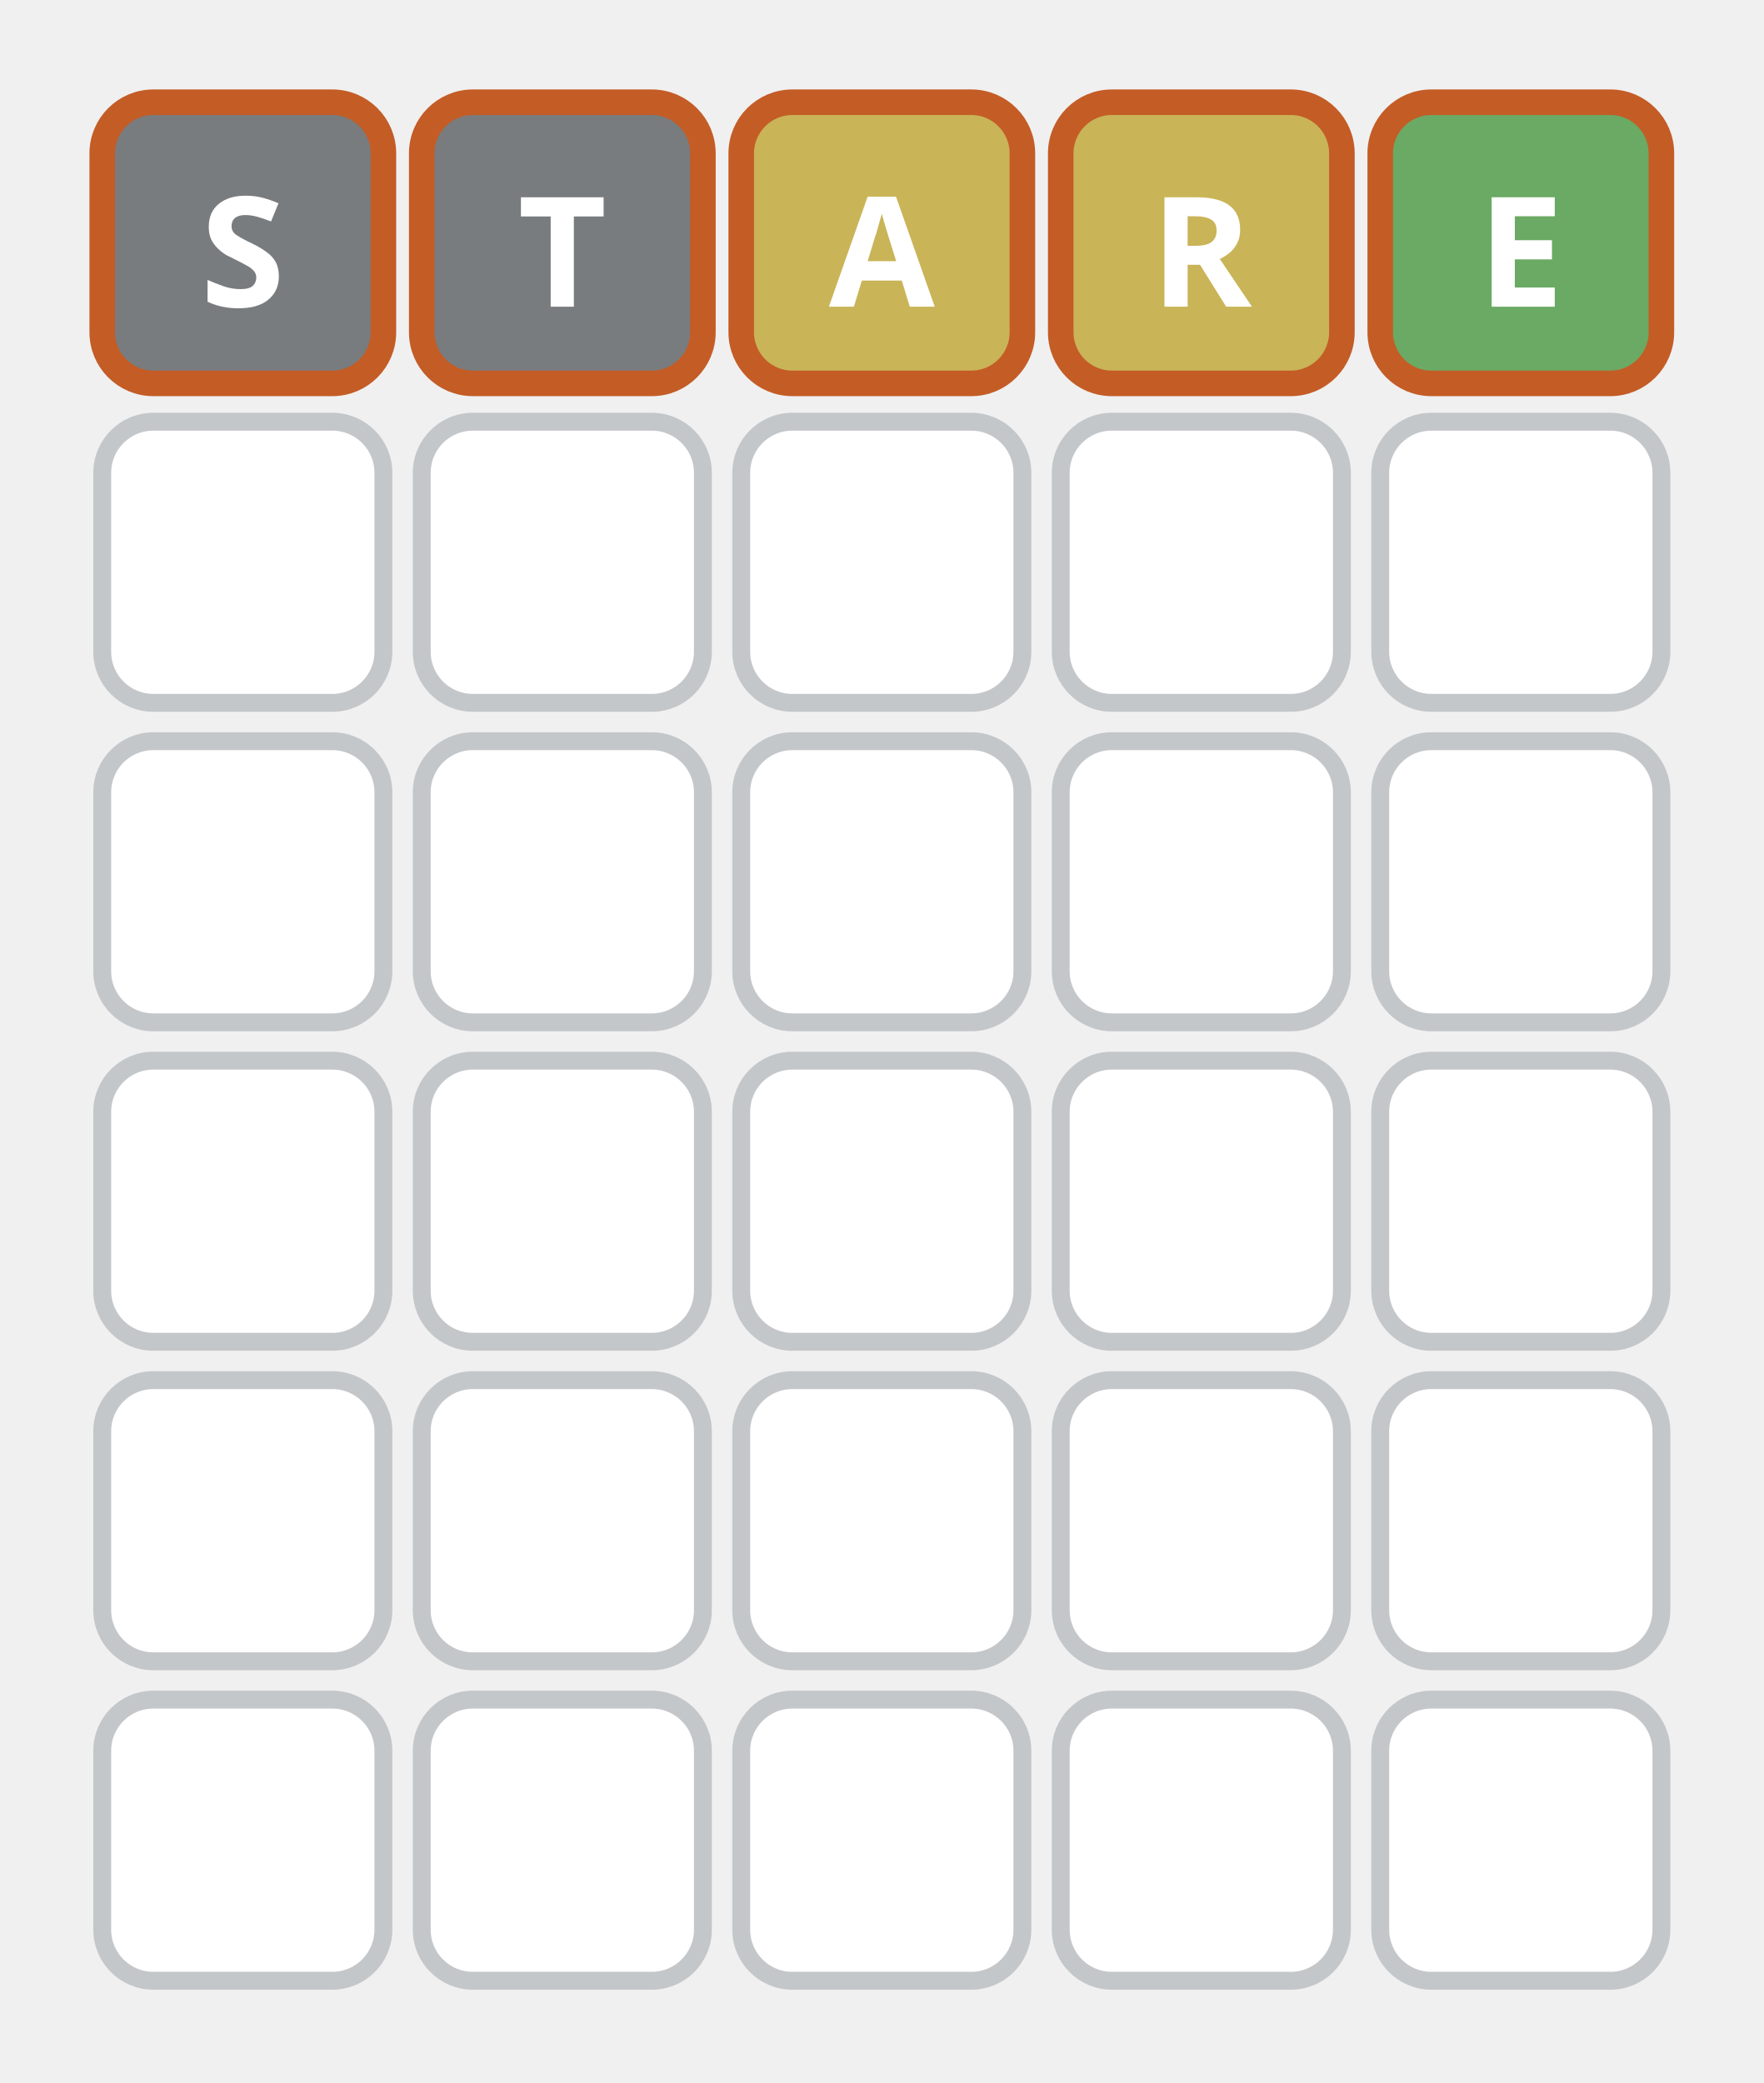
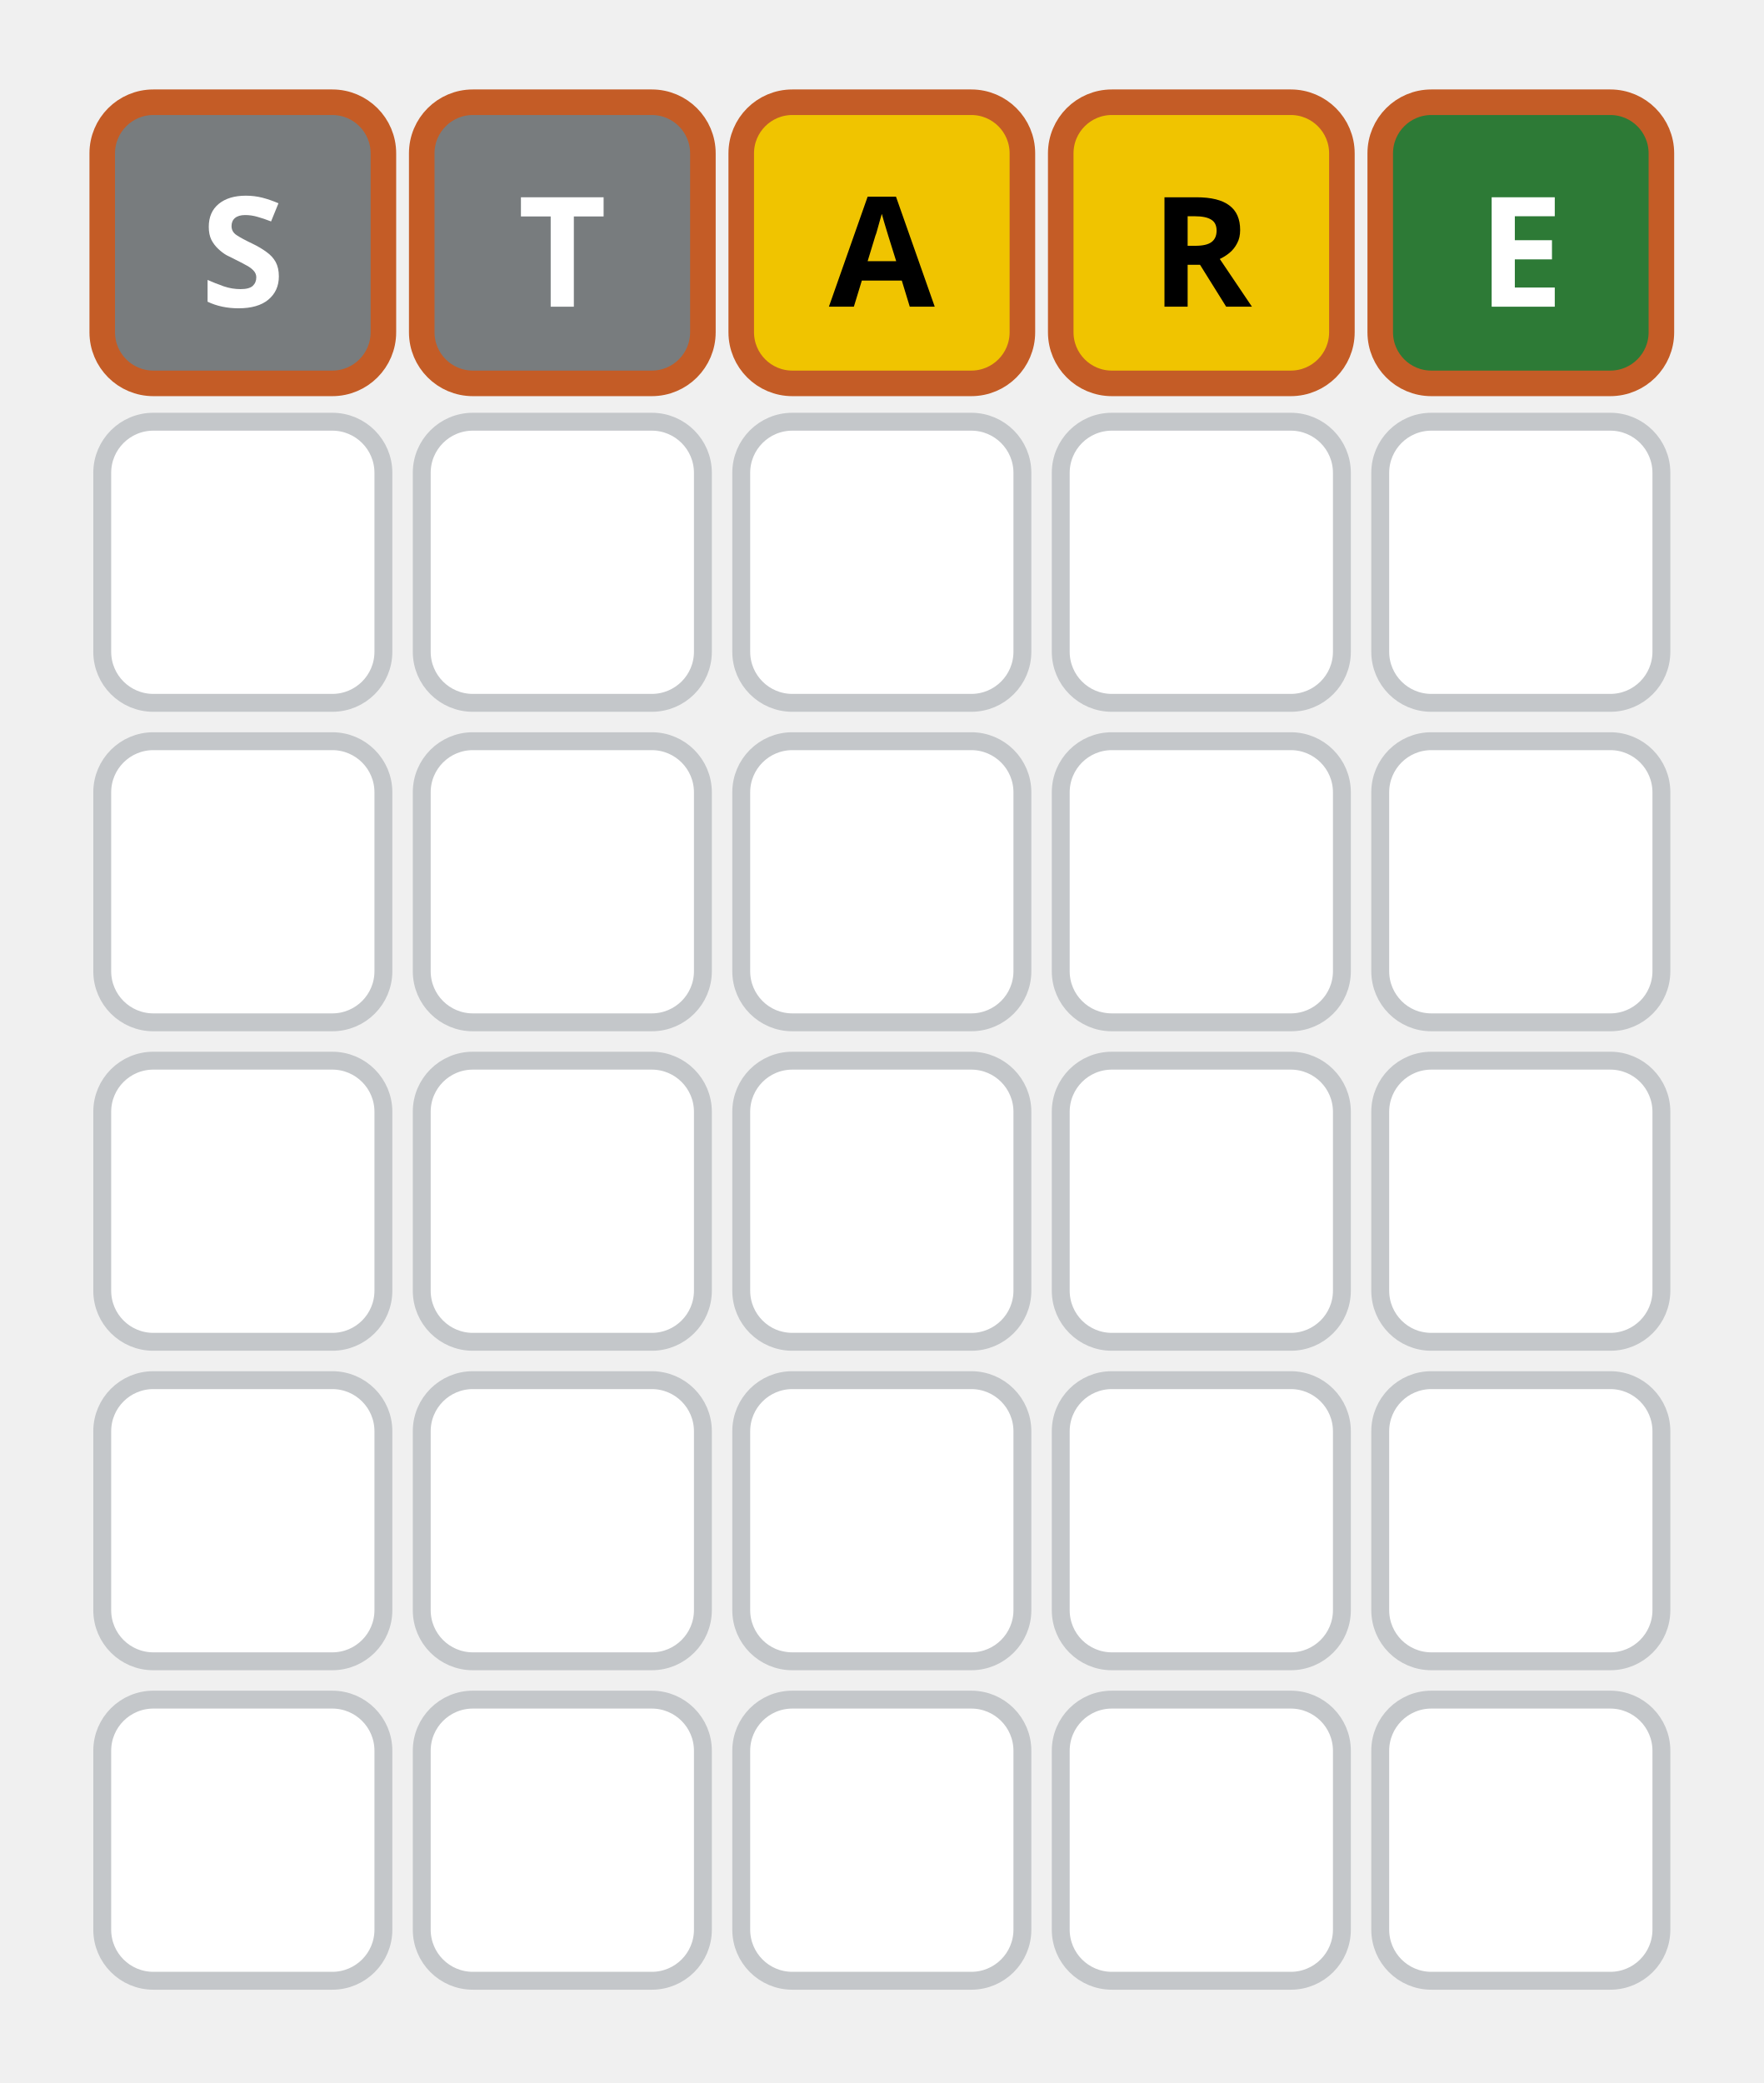
<svg xmlns="http://www.w3.org/2000/svg" viewBox="0 0 138 163" width="138" height="163">
  <rect x="8" y="8" width="22" height="22" rx="4" fill="#787c7e" stroke="#c45c26" stroke-width="2" />
  <text x="19" y="24" text-anchor="middle" font-family="DM Sans, system-ui, sans-serif" font-size="12" font-weight="700" fill="#fff">S</text>
  <rect x="33" y="8" width="22" height="22" rx="4" fill="#787c7e" stroke="#c45c26" stroke-width="2" />
  <text x="44" y="24" text-anchor="middle" font-family="DM Sans, system-ui, sans-serif" font-size="12" font-weight="700" fill="#fff">T</text>
-   <rect x="58" y="8" width="22" height="22" rx="4" fill="#c9b458" stroke="#c45c26" stroke-width="2" />
-   <text x="69" y="24" text-anchor="middle" font-family="DM Sans, system-ui, sans-serif" font-size="12" font-weight="700" fill="#fff">A</text>
-   <rect x="83" y="8" width="22" height="22" rx="4" fill="#c9b458" stroke="#c45c26" stroke-width="2" />
-   <text x="94" y="24" text-anchor="middle" font-family="DM Sans, system-ui, sans-serif" font-size="12" font-weight="700" fill="#fff">R</text>
-   <rect x="108" y="8" width="22" height="22" rx="4" fill="#6aaa64" stroke="#c45c26" stroke-width="2" />
+   <rect x="58" y="8" width="22" height="22" rx="4" fill="#f0c400" stroke="#c45c26" stroke-width="2" />
+   <text x="69" y="24" text-anchor="middle" font-family="DM Sans, system-ui, sans-serif" font-size="12" font-weight="700" fill="#000">A</text>
+   <rect x="83" y="8" width="22" height="22" rx="4" fill="#f0c400" stroke="#c45c26" stroke-width="2" />
+   <text x="94" y="24" text-anchor="middle" font-family="DM Sans, system-ui, sans-serif" font-size="12" font-weight="700" fill="#000">R</text>
+   <rect x="108" y="8" width="22" height="22" rx="4" fill="#2d7a36" stroke="#c45c26" stroke-width="2" />
  <text x="119" y="24" text-anchor="middle" font-family="DM Sans, system-ui, sans-serif" font-size="12" font-weight="700" fill="#fff">E</text>
  <rect x="8" y="33" width="22" height="22" rx="4" fill="#fff" stroke="#c4c7ca" stroke-width="1.4" />
  <rect x="33" y="33" width="22" height="22" rx="4" fill="#fff" stroke="#c4c7ca" stroke-width="1.4" />
  <rect x="58" y="33" width="22" height="22" rx="4" fill="#fff" stroke="#c4c7ca" stroke-width="1.4" />
  <rect x="83" y="33" width="22" height="22" rx="4" fill="#fff" stroke="#c4c7ca" stroke-width="1.4" />
  <rect x="108" y="33" width="22" height="22" rx="4" fill="#fff" stroke="#c4c7ca" stroke-width="1.4" />
  <rect x="8" y="58" width="22" height="22" rx="4" fill="#fff" stroke="#c4c7ca" stroke-width="1.4" />
  <rect x="33" y="58" width="22" height="22" rx="4" fill="#fff" stroke="#c4c7ca" stroke-width="1.4" />
  <rect x="58" y="58" width="22" height="22" rx="4" fill="#fff" stroke="#c4c7ca" stroke-width="1.4" />
  <rect x="83" y="58" width="22" height="22" rx="4" fill="#fff" stroke="#c4c7ca" stroke-width="1.4" />
  <rect x="108" y="58" width="22" height="22" rx="4" fill="#fff" stroke="#c4c7ca" stroke-width="1.4" />
  <rect x="8" y="83" width="22" height="22" rx="4" fill="#fff" stroke="#c4c7ca" stroke-width="1.4" />
  <rect x="33" y="83" width="22" height="22" rx="4" fill="#fff" stroke="#c4c7ca" stroke-width="1.4" />
  <rect x="58" y="83" width="22" height="22" rx="4" fill="#fff" stroke="#c4c7ca" stroke-width="1.4" />
  <rect x="83" y="83" width="22" height="22" rx="4" fill="#fff" stroke="#c4c7ca" stroke-width="1.4" />
  <rect x="108" y="83" width="22" height="22" rx="4" fill="#fff" stroke="#c4c7ca" stroke-width="1.4" />
  <rect x="8" y="108" width="22" height="22" rx="4" fill="#fff" stroke="#c4c7ca" stroke-width="1.4" />
  <rect x="33" y="108" width="22" height="22" rx="4" fill="#fff" stroke="#c4c7ca" stroke-width="1.4" />
  <rect x="58" y="108" width="22" height="22" rx="4" fill="#fff" stroke="#c4c7ca" stroke-width="1.4" />
  <rect x="83" y="108" width="22" height="22" rx="4" fill="#fff" stroke="#c4c7ca" stroke-width="1.4" />
  <rect x="108" y="108" width="22" height="22" rx="4" fill="#fff" stroke="#c4c7ca" stroke-width="1.4" />
  <rect x="8" y="133" width="22" height="22" rx="4" fill="#fff" stroke="#c4c7ca" stroke-width="1.4" />
  <rect x="33" y="133" width="22" height="22" rx="4" fill="#fff" stroke="#c4c7ca" stroke-width="1.4" />
  <rect x="58" y="133" width="22" height="22" rx="4" fill="#fff" stroke="#c4c7ca" stroke-width="1.4" />
  <rect x="83" y="133" width="22" height="22" rx="4" fill="#fff" stroke="#c4c7ca" stroke-width="1.4" />
  <rect x="108" y="133" width="22" height="22" rx="4" fill="#fff" stroke="#c4c7ca" stroke-width="1.4" />
</svg>
